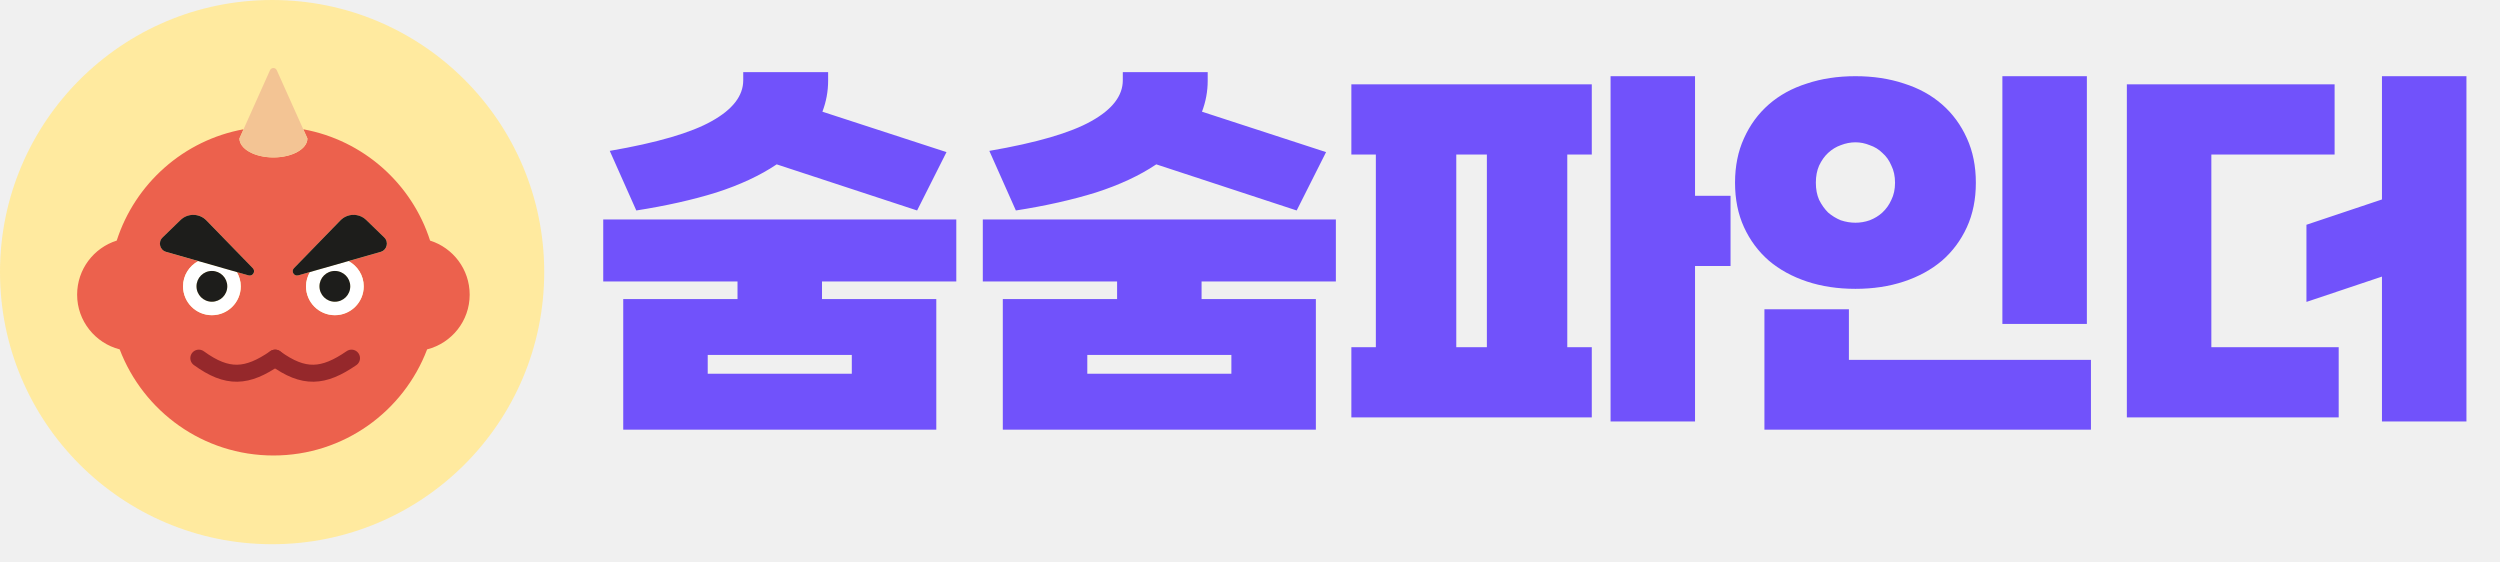
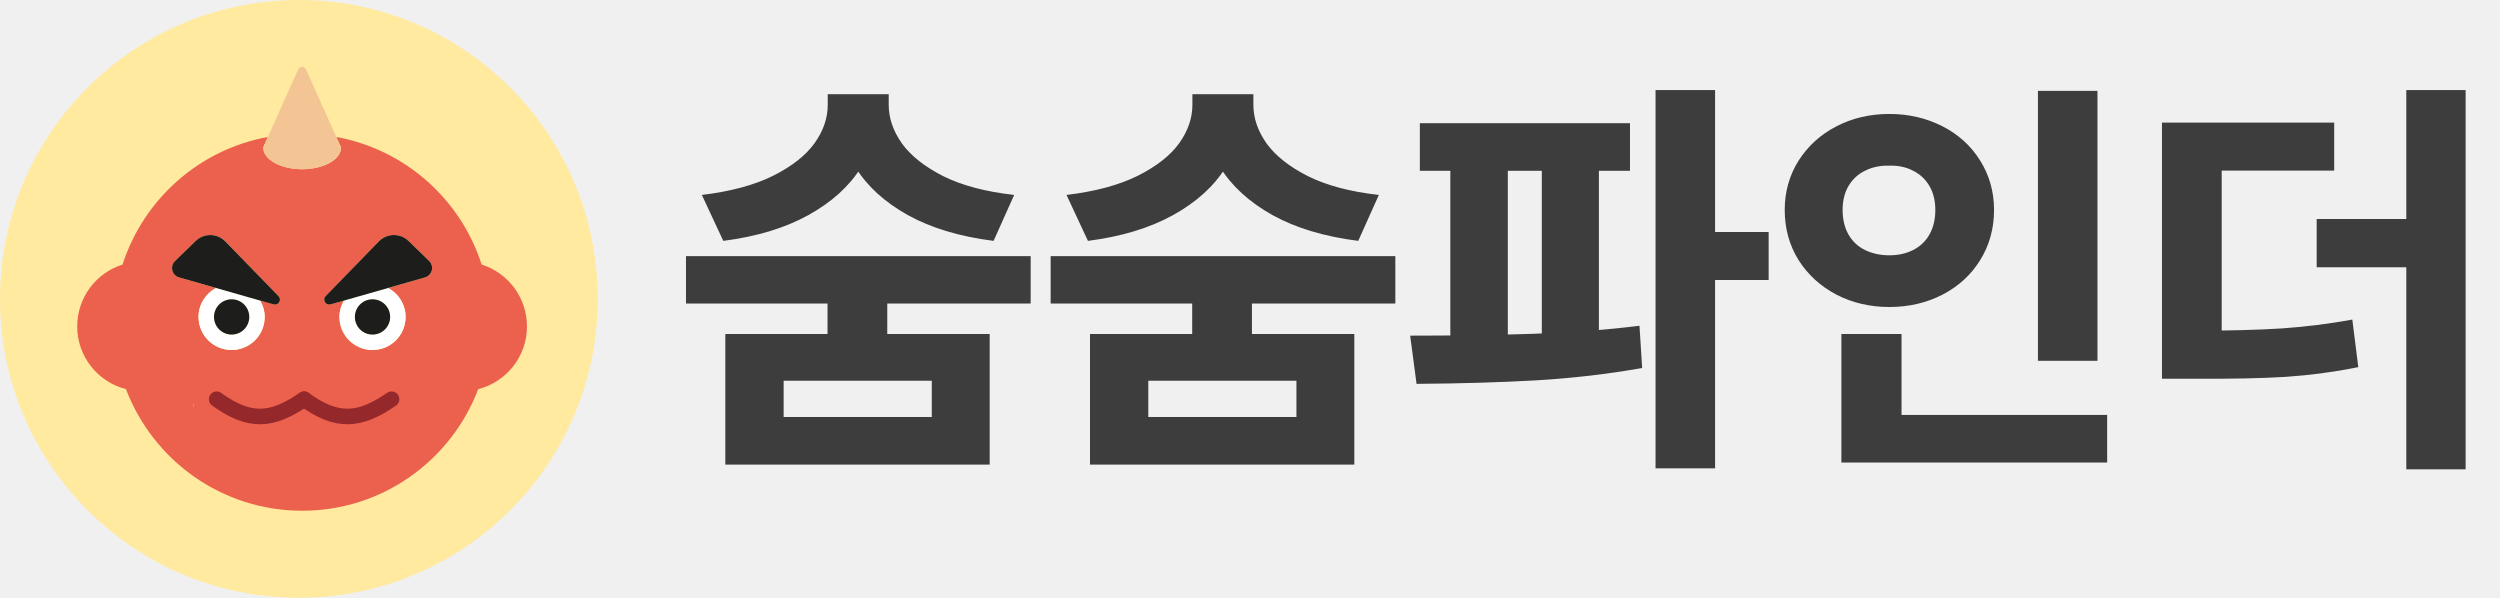
- <svg xmlns="http://www.w3.org/2000/svg" width="147" height="33" viewBox="0 0 147 33" fill="none">
-   <path d="M35.47 12.904H56.23V16.552H48.334V17.584H55.054V25.264H36.646V17.584H43.366V16.552H35.47V12.904ZM48.694 4.24V4.744C48.694 5.368 48.582 5.976 48.358 6.568L55.654 8.944L53.926 12.376L45.67 9.664C44.694 10.32 43.51 10.872 42.118 11.32C40.726 11.752 39.158 12.104 37.414 12.376L35.854 8.872C38.638 8.392 40.638 7.808 41.854 7.12C43.086 6.432 43.702 5.632 43.702 4.72V4.24H48.694ZM41.614 20.872V21.976H50.086V20.872H41.614ZM57.789 12.904H78.549V16.552H70.653V17.584H77.373V25.264H58.965V17.584H65.685V16.552H57.789V12.904ZM71.013 4.24V4.744C71.013 5.368 70.901 5.976 70.677 6.568L77.973 8.944L76.245 12.376L67.989 9.664C67.013 10.32 65.829 10.872 64.437 11.32C63.045 11.752 61.477 12.104 59.733 12.376L58.173 8.872C60.957 8.392 62.957 7.808 64.173 7.12C65.405 6.432 66.021 5.632 66.021 4.72V4.24H71.013ZM63.933 20.872V21.976H72.405V20.872H63.933ZM93.597 24.544H79.46V20.416H80.9V9.088H79.46V4.96H93.597V9.088H92.156V20.416H93.597V24.544ZM99.668 11.512H101.756V15.64H99.668V24.784H94.701V4.48H99.668V11.512ZM85.629 20.416H87.428V9.088H85.629V20.416ZM122.708 4.48V19.048H117.74V4.48H122.708ZM108.716 18.184V21.16H122.948V25.264H103.748V18.184H108.716ZM102.02 10.744C102.02 9.768 102.196 8.896 102.548 8.128C102.9 7.344 103.388 6.68 104.012 6.136C104.636 5.592 105.38 5.184 106.244 4.912C107.108 4.624 108.06 4.48 109.1 4.48C110.14 4.48 111.092 4.624 111.956 4.912C112.82 5.184 113.564 5.592 114.188 6.136C114.812 6.68 115.3 7.344 115.652 8.128C116.004 8.896 116.18 9.768 116.18 10.744C116.18 11.72 116.004 12.592 115.652 13.36C115.3 14.128 114.812 14.784 114.188 15.328C113.564 15.856 112.82 16.264 111.956 16.552C111.092 16.84 110.14 16.984 109.1 16.984C108.06 16.984 107.108 16.84 106.244 16.552C105.38 16.264 104.636 15.856 104.012 15.328C103.388 14.784 102.9 14.128 102.548 13.36C102.196 12.592 102.02 11.72 102.02 10.744ZM109.1 13.096C109.388 13.096 109.668 13.048 109.94 12.952C110.228 12.84 110.476 12.688 110.684 12.496C110.908 12.288 111.084 12.04 111.212 11.752C111.356 11.464 111.428 11.128 111.428 10.744C111.428 10.36 111.356 10.024 111.212 9.736C111.084 9.432 110.908 9.184 110.684 8.992C110.476 8.784 110.228 8.632 109.94 8.536C109.668 8.424 109.388 8.368 109.1 8.368C108.812 8.368 108.524 8.424 108.236 8.536C107.964 8.632 107.716 8.784 107.492 8.992C107.284 9.184 107.108 9.432 106.964 9.736C106.836 10.024 106.772 10.36 106.772 10.744C106.772 11.128 106.836 11.464 106.964 11.752C107.108 12.04 107.284 12.288 107.492 12.496C107.716 12.688 107.964 12.84 108.236 12.952C108.524 13.048 108.812 13.096 109.1 13.096ZM137.275 4.96V9.088H130.027V20.416H137.515V24.544H125.059V4.96H137.275ZM145.027 24.784H140.059V16.264L135.619 17.752V13.216L140.059 11.728V4.48H145.027V24.784Z" fill="#7152FB" />
-   <rect width="32" height="32" rx="16" fill="#FFEA9F" />
-   <path d="M25.289 14.147C24.215 10.793 21.359 8.243 17.831 7.601L18.077 8.141C18.077 8.759 17.183 9.257 16.079 9.257C14.975 9.257 14.081 8.759 14.081 8.141L14.321 7.601C10.799 8.243 7.943 10.793 6.863 14.147C5.513 14.573 4.535 15.833 4.535 17.327C4.535 18.875 5.603 20.177 7.037 20.543C8.429 24.191 11.945 26.783 16.079 26.783C20.213 26.783 23.729 24.191 25.115 20.543C26.555 20.177 27.617 18.875 27.617 17.327C27.617 15.833 26.639 14.573 25.289 14.147ZM9.557 13.967L10.613 12.941C11.039 12.527 11.723 12.533 12.137 12.959L14.867 15.773C15.053 15.959 14.867 16.265 14.615 16.193L13.931 15.995C14.069 16.247 14.159 16.529 14.159 16.835C14.159 17.777 13.397 18.533 12.461 18.533C11.525 18.533 10.763 17.777 10.763 16.835C10.763 16.193 11.129 15.635 11.663 15.353L9.773 14.813C9.401 14.705 9.281 14.237 9.557 13.967ZM21.335 21.689H20.717L20.321 22.577C20.081 23.135 19.289 23.129 19.043 22.571L18.665 21.689H13.487L13.097 22.577C12.851 23.135 12.059 23.129 11.813 22.571L11.435 21.689H10.823C10.649 21.689 10.511 21.551 10.511 21.383C10.511 21.209 10.649 21.071 10.823 21.071H21.335C21.503 21.071 21.641 21.209 21.641 21.383C21.641 21.551 21.503 21.689 21.335 21.689ZM22.385 14.813L20.495 15.353C21.023 15.635 21.389 16.193 21.389 16.835C21.389 17.777 20.627 18.533 19.691 18.533C18.755 18.533 17.993 17.777 17.993 16.835C17.993 16.529 18.083 16.247 18.227 15.995L17.537 16.193C17.285 16.265 17.105 15.959 17.285 15.773L20.015 12.959C20.429 12.533 21.113 12.527 21.539 12.941L22.595 13.967C22.877 14.237 22.757 14.705 22.385 14.813Z" fill="#EC614D" />
-   <path d="M17.993 16.836C17.993 17.774 18.752 18.533 19.69 18.533C20.627 18.533 21.386 17.774 21.386 16.836C21.386 16.191 21.022 15.636 20.491 15.35L18.223 15.997C18.08 16.245 17.993 16.53 17.993 16.836ZM19.69 15.932C20.189 15.932 20.594 16.337 20.594 16.836C20.594 17.336 20.189 17.741 19.69 17.741C19.19 17.741 18.785 17.336 18.785 16.836C18.785 16.337 19.19 15.932 19.69 15.932Z" fill="white" />
-   <path d="M10.762 16.836C10.762 17.774 11.522 18.533 12.459 18.533C13.396 18.533 14.156 17.774 14.156 16.836C14.156 16.529 14.068 16.245 13.925 15.997L11.657 15.35C11.127 15.636 10.762 16.191 10.762 16.836H10.762ZM13.364 16.836C13.364 17.336 12.96 17.741 12.46 17.741C11.96 17.741 11.555 17.336 11.555 16.836C11.555 16.337 11.96 15.932 12.46 15.932C12.96 15.932 13.364 16.337 13.364 16.836Z" fill="white" />
-   <path d="M19.69 17.741C20.19 17.741 20.595 17.336 20.595 16.836C20.595 16.337 20.19 15.932 19.69 15.932C19.19 15.932 18.785 16.337 18.785 16.836C18.785 17.336 19.19 17.741 19.69 17.741Z" fill="#1D1D1B" />
-   <path d="M17.538 16.193L18.224 15.996L20.493 15.349L22.383 14.81C22.755 14.703 22.873 14.234 22.596 13.965L21.538 12.938C21.112 12.523 20.43 12.533 20.015 12.959L17.284 15.769C17.102 15.956 17.286 16.263 17.537 16.192L17.538 16.193Z" fill="#1D1D1B" />
-   <path d="M11.555 16.836C11.555 17.336 11.96 17.741 12.46 17.741C12.959 17.741 13.364 17.336 13.364 16.836C13.364 16.337 12.959 15.932 12.46 15.932C11.96 15.932 11.555 16.337 11.555 16.836Z" fill="#1D1D1B" />
-   <path d="M9.768 14.81L11.658 15.349L13.927 15.997L14.614 16.193C14.865 16.264 15.048 15.957 14.867 15.77L12.136 12.96C11.721 12.534 11.039 12.524 10.613 12.938L9.555 13.966C9.278 14.236 9.396 14.704 9.768 14.81L9.768 14.81Z" fill="#1D1D1B" />
-   <path d="M16.076 9.256C17.179 9.256 18.073 8.757 18.073 8.141L17.83 7.597L16.274 4.128C16.197 3.957 15.954 3.957 15.877 4.128L14.322 7.597L14.078 8.14C14.078 8.757 14.973 9.256 16.076 9.256L16.076 9.256Z" fill="#F3C494" />
-   <rect x="9" y="19" width="14" height="4" fill="#EC614D" />
-   <path d="M16.18 21.059C17.872 22.288 19.017 22.194 20.668 21.059" stroke="#95282B" stroke-linecap="round" />
-   <path d="M11.691 21.059C13.384 22.288 14.528 22.194 16.18 21.059" stroke="#95282B" stroke-linecap="round" />
+ <svg xmlns="http://www.w3.org/2000/svg" width="711" height="170" viewBox="0 0 711 170" fill="none">
+   <path d="M252.34 98.562H235.348V81.746H252.34V98.562ZM281.461 132.137H206.285V94.988H281.461V132.137ZM222.867 118.602H264.996V108.289H222.867V118.602ZM293.121 86.316H195.094V72.84H293.121V86.316ZM249.996 29.832C249.996 36.277 248.297 42.195 244.898 47.586C241.539 52.977 236.539 57.508 229.898 61.18C223.258 64.852 215.191 67.293 205.699 68.504L199.605 55.438C207.77 54.461 214.527 52.645 219.879 49.988C225.23 47.293 229.156 44.207 231.656 40.73C234.156 37.215 235.406 33.582 235.406 29.832V26.785H249.996V29.832ZM252.75 29.832C252.75 33.582 254 37.234 256.5 40.789C259.039 44.305 262.965 47.41 268.277 50.105C273.629 52.762 280.348 54.539 288.434 55.438L282.574 68.504C272.965 67.293 264.84 64.852 258.199 61.18C251.559 57.469 246.578 52.918 243.258 47.527C239.938 42.137 238.277 36.238 238.277 29.832V26.785H252.75V29.832ZM356.051 98.562H339.059V81.746H356.051V98.562ZM385.172 132.137H309.996V94.988H385.172V132.137ZM326.578 118.602H368.707V108.289H326.578V118.602ZM396.832 86.316H298.805V72.84H396.832V86.316ZM353.707 29.832C353.707 36.277 352.008 42.195 348.609 47.586C345.25 52.977 340.25 57.508 333.609 61.18C326.969 64.852 318.902 67.293 309.41 68.504L303.316 55.438C311.48 54.461 318.238 52.645 323.59 49.988C328.941 47.293 332.867 44.207 335.367 40.73C337.867 37.215 339.117 33.582 339.117 29.832V26.785H353.707V29.832ZM356.461 29.832C356.461 33.582 357.711 37.234 360.211 40.789C362.75 44.305 366.676 47.41 371.988 50.105C377.34 52.762 384.059 54.539 392.145 55.438L386.285 68.504C376.676 67.293 368.551 64.852 361.91 61.18C355.27 57.469 350.289 52.918 346.969 47.527C343.648 42.137 341.988 36.238 341.988 29.832V26.785H356.461V29.832ZM463.57 48.582H403.805V35.047H463.57V48.582ZM401.051 95.457C413.746 95.457 425.445 95.281 436.148 94.93C446.852 94.578 456.891 93.816 466.266 92.644L467.027 104.656C457.418 106.375 447.379 107.547 436.91 108.172C426.441 108.758 415.094 109.09 402.867 109.168L401.051 95.457ZM428.824 99.148H412.477V45.828H428.824V99.148ZM454.723 99.148H438.492V45.828H454.723V99.148ZM487.77 133.191H470.836V25.613H487.77V133.191ZM503.004 79.637H484.078V65.984H503.004V79.637ZM596.52 102.605H579.586V25.848H596.52V102.605ZM599.273 131.551H523.688V118.016H599.273V131.551ZM540.797 123.758H523.688V94.988H540.797V123.758ZM537.34 32.41C542.848 32.41 547.887 33.582 552.457 35.926C557.027 38.27 560.602 41.531 563.18 45.711C565.797 49.891 567.105 54.559 567.105 59.715C567.105 64.988 565.797 69.734 563.18 73.953C560.602 78.133 557.027 81.414 552.457 83.797C547.887 86.141 542.848 87.312 537.34 87.312C531.832 87.312 526.812 86.141 522.281 83.797C517.75 81.414 514.156 78.133 511.5 73.953C508.883 69.734 507.574 64.988 507.574 59.715C507.574 54.559 508.883 49.891 511.5 45.711C514.156 41.531 517.75 38.27 522.281 35.926C526.812 33.582 531.832 32.41 537.34 32.41ZM537.34 47.117C534.801 47.039 532.516 47.508 530.484 48.523C528.453 49.5 526.871 50.945 525.738 52.859C524.605 54.773 524.039 57.059 524.039 59.715C524.039 62.41 524.605 64.754 525.738 66.746C526.871 68.699 528.453 70.164 530.484 71.141C532.516 72.117 534.801 72.606 537.34 72.606C539.84 72.606 542.066 72.117 544.02 71.141C546.012 70.164 547.574 68.699 548.707 66.746C549.84 64.754 550.406 62.41 550.406 59.715C550.406 57.059 549.84 54.773 548.707 52.859C547.574 50.945 546.012 49.5 544.02 48.523C542.066 47.508 539.84 47.039 537.34 47.117ZM623.824 94.051C633.785 94.051 642.145 93.836 648.902 93.406C655.699 92.938 662.398 92.098 669 90.887L670.699 104.422C663.902 105.789 657.027 106.707 650.074 107.176C643.121 107.605 634.371 107.781 623.824 107.703H614.859V94.051H623.824ZM663.844 48.523H631.852V99.207H614.859V34.871H663.844V48.523ZM701.227 133.484H684.352V25.613H701.227V133.484ZM691.559 76.004H658.863V62.293H691.559V76.004Z" fill="#3D3D3D" />
+   <rect width="170" height="170" rx="85" fill="#FFEA9F" />
+   <g clip-path="url(#clip0_796_6372)">
+     <path d="M136.969 75.229C131.017 56.642 115.19 42.511 95.639 38.953L97.002 41.946C97.002 45.37 92.048 48.13 85.93 48.13C79.812 48.13 74.858 45.37 74.858 41.946L76.188 38.953C56.67 42.511 40.843 56.642 34.858 75.229C27.377 77.59 21.957 84.572 21.957 92.851C21.957 101.43 27.875 108.645 35.822 110.673C43.536 130.889 63.021 145.253 85.93 145.253C108.839 145.253 128.324 130.889 136.005 110.673C143.985 108.645 149.87 101.43 149.87 92.851C149.87 84.572 144.45 77.59 136.969 75.229ZM49.787 74.231L55.639 68.546C58 66.251 61.791 66.285 64.085 68.645L79.213 84.24C80.244 85.27 79.213 86.966 77.817 86.567L74.026 85.47C74.791 86.866 75.29 88.429 75.29 90.125C75.29 95.345 71.067 99.535 65.88 99.535C60.693 99.535 56.471 95.345 56.471 90.125C56.471 86.567 58.499 83.475 61.458 81.912L50.984 78.92C48.923 78.321 48.258 75.728 49.787 74.231ZM115.057 117.024H111.632L109.438 121.945C108.108 125.037 103.719 125.004 102.356 121.912L100.261 117.024H71.566L69.405 121.945C68.041 125.037 63.653 125.004 62.289 121.912L60.194 117.024H56.803C55.839 117.024 55.074 116.259 55.074 115.328C55.074 114.364 55.839 113.599 56.803 113.599H115.057C115.988 113.599 116.753 114.364 116.753 115.328C116.753 116.259 115.988 117.024 115.057 117.024ZM120.876 78.92L110.402 81.912C113.328 83.475 115.356 86.567 115.356 90.125C115.356 95.345 111.134 99.535 105.947 99.535C100.76 99.535 96.537 95.345 96.537 90.125C96.537 88.429 97.035 86.866 97.834 85.47L94.01 86.567C92.613 86.966 91.616 85.27 92.613 84.24L107.742 68.645C110.036 66.285 113.827 66.251 116.188 68.546L122.04 74.231C123.602 75.728 122.937 78.321 120.876 78.92Z" fill="#EC614D" />
+     <path d="M96.535 90.136C96.535 95.329 100.744 99.539 105.938 99.539C111.131 99.539 115.341 95.329 115.341 90.136C115.341 86.558 113.319 83.486 110.38 81.897L97.808 85.484C97.017 86.861 96.535 88.437 96.535 90.136ZM105.938 85.122C108.707 85.122 110.952 87.366 110.952 90.136C110.952 92.906 108.707 95.15 105.938 95.15C103.168 95.15 100.924 92.906 100.924 90.136C100.924 87.366 103.168 85.122 105.938 85.122Z" fill="white" />
+     <path d="M56.464 90.136C56.464 95.329 60.674 99.539 65.867 99.539C71.061 99.539 75.27 95.329 75.27 90.136C75.27 88.433 74.782 86.861 73.994 85.484L61.422 81.897C58.483 83.486 56.461 86.558 56.461 90.136H56.464ZM70.885 90.136C70.885 92.906 68.64 95.15 65.871 95.15C63.101 95.15 60.857 92.906 60.857 90.136C60.857 87.366 63.101 85.122 65.871 85.122C68.64 85.122 70.885 87.366 70.885 90.136Z" fill="white" />
+     <path d="M105.944 95.151C108.713 95.151 110.958 92.906 110.958 90.137C110.958 87.368 108.713 85.123 105.944 85.123C103.175 85.123 100.93 87.368 100.93 90.137C100.93 92.906 103.175 95.151 105.944 95.151Z" fill="#1D1D1B" />
+     <path d="M94.013 86.568L97.82 85.481L110.392 81.893L120.865 78.904C122.927 78.315 123.582 75.715 122.042 74.222L116.184 68.53C113.82 66.232 110.039 66.285 107.741 68.649L92.609 84.22C91.602 85.258 92.619 86.96 94.009 86.564L94.013 86.568Z" fill="#1D1D1B" />
+     <path d="M60.863 90.137C60.863 92.907 63.108 95.151 65.877 95.151C68.647 95.151 70.891 92.907 70.891 90.137C70.891 87.367 68.647 85.123 65.877 85.123C63.108 85.123 60.863 87.367 60.863 90.137Z" fill="#1D1D1B" />
+     <path d="M50.962 78.907L61.435 81.896L74.007 85.484L77.814 86.571C79.204 86.967 80.222 85.265 79.214 84.227L64.082 68.656C61.785 66.292 58.004 66.239 55.64 68.537L49.781 74.229C48.242 75.725 48.897 78.322 50.958 78.91L50.962 78.907Z" fill="#1D1D1B" />
+     <path d="M85.917 48.13C92.031 48.13 96.989 45.36 96.989 41.948L95.639 38.936L87.017 19.711C86.592 18.763 85.245 18.763 84.819 19.711L76.198 38.932L74.848 41.945C74.848 45.36 79.805 48.126 85.92 48.126L85.917 48.13Z" fill="#F3C494" />
+     <rect x="55.129" y="102.124" width="61.961" height="22.167" fill="#EC614D" />
+     <path d="M86.492 113.532C95.873 120.343 102.213 119.822 111.366 113.532" stroke="#95282B" stroke-width="4.426" stroke-linecap="round" />
+     <path d="M61.617 113.532C70.998 120.343 77.338 119.822 86.491 113.532" stroke="#95282B" stroke-width="4.426" stroke-linecap="round" />
+   </g>
+   <defs>
+     <clipPath id="clip0_796_6372">
+       <rect width="133" height="133" fill="white" transform="translate(19 19)" />
+     </clipPath>
+   </defs>
</svg>
